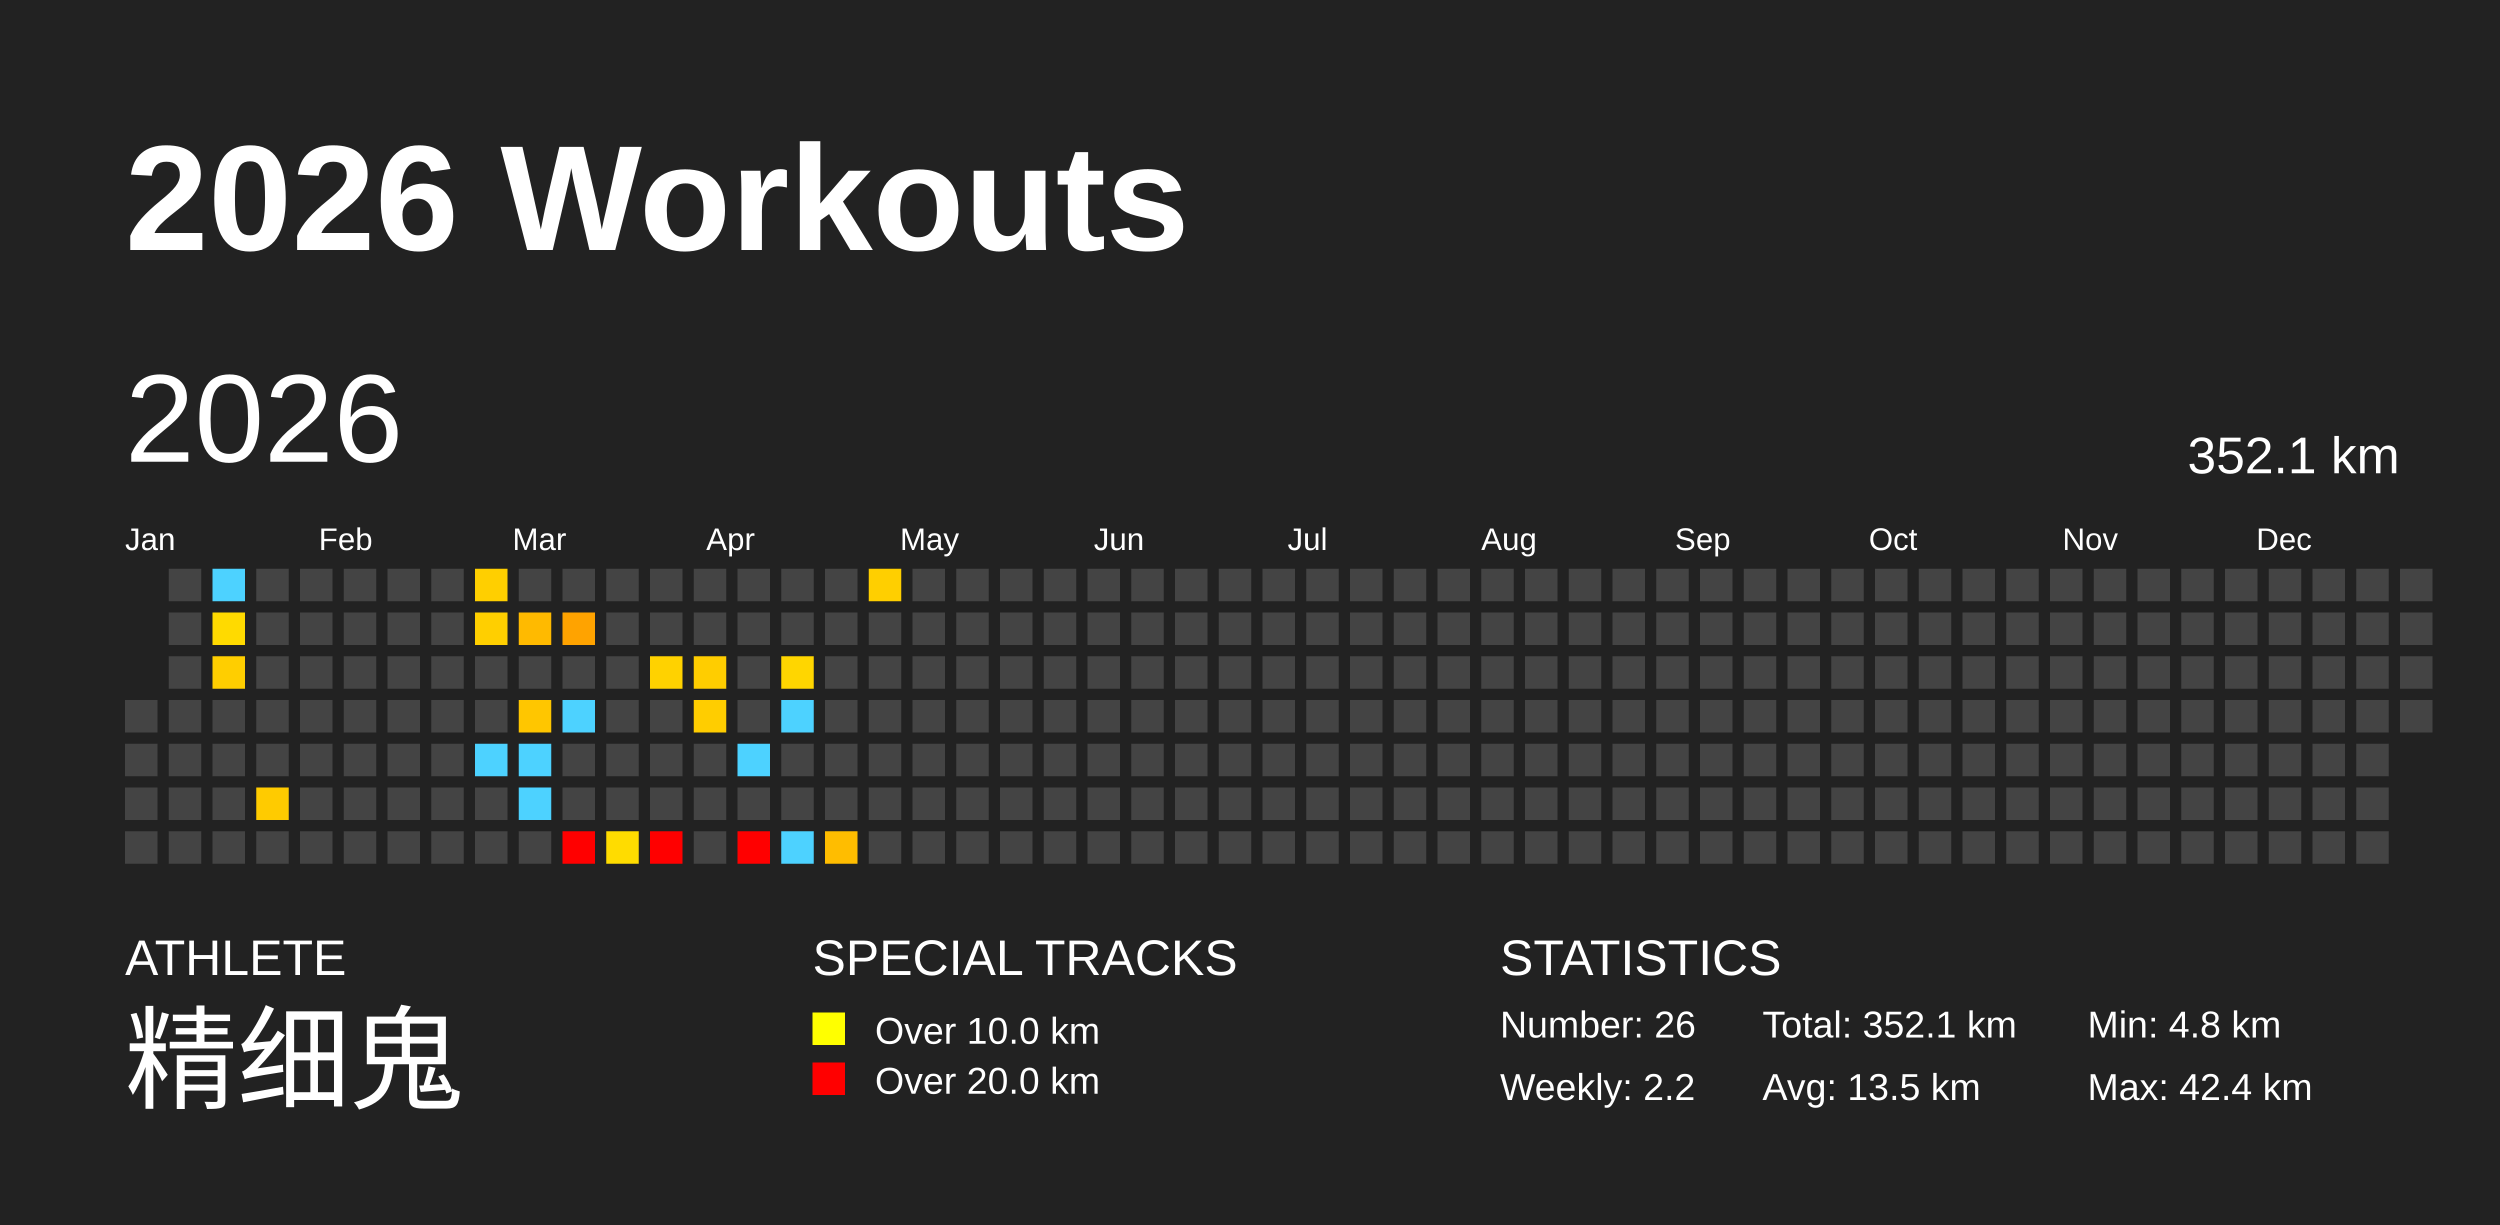
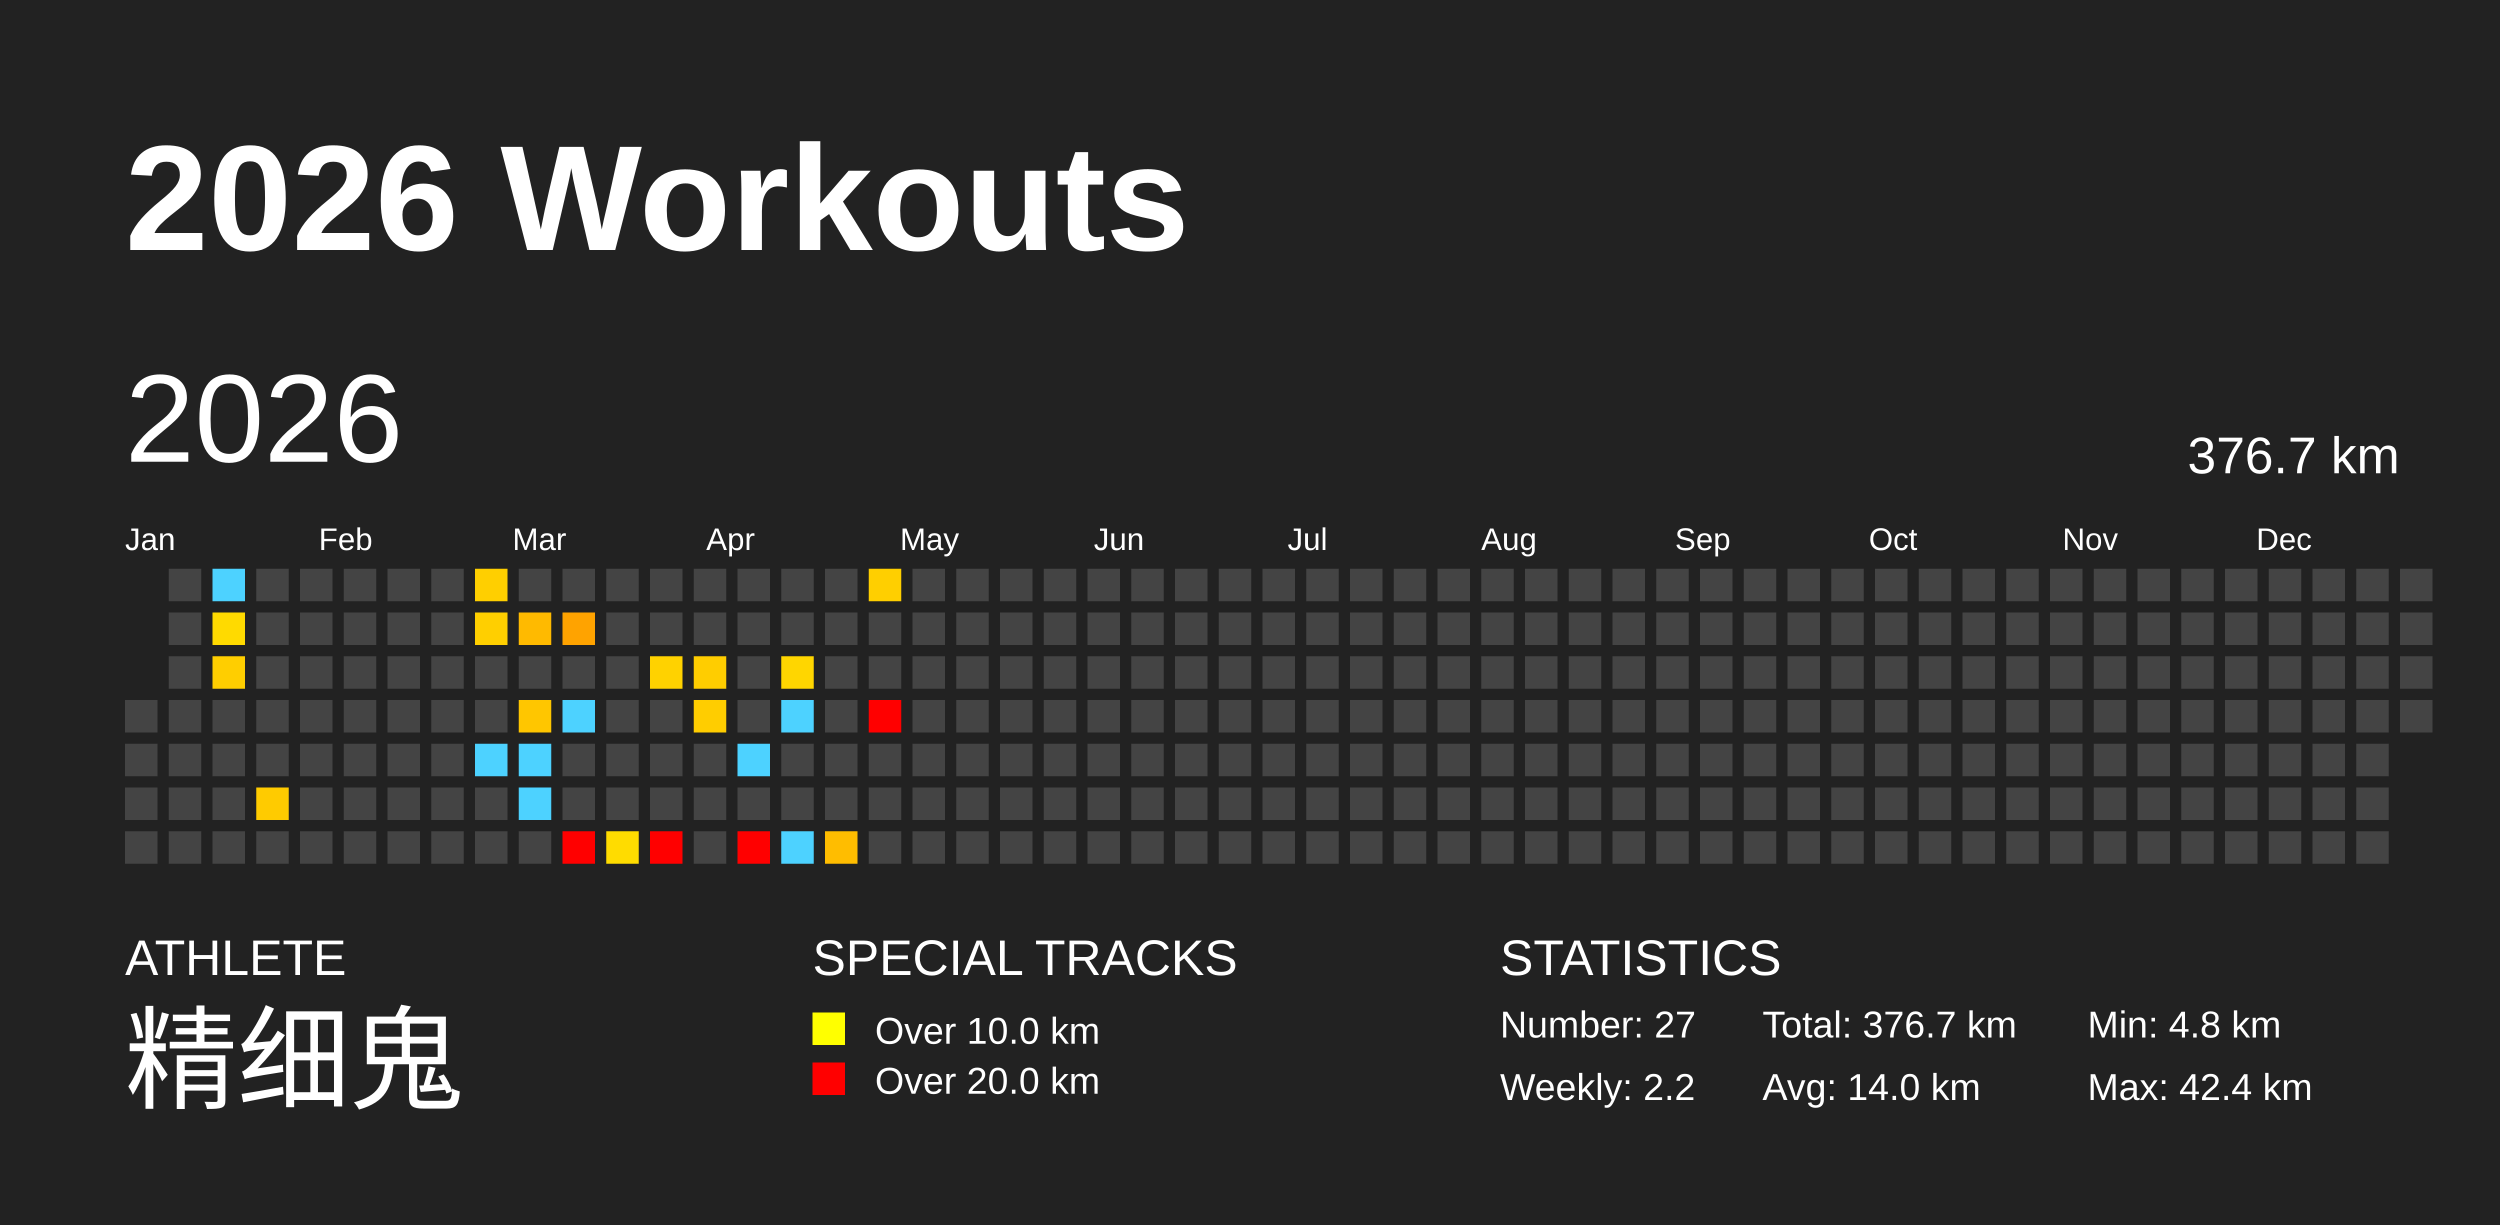
<svg xmlns="http://www.w3.org/2000/svg" baseProfile="full" height="98mm" version="1.1" viewBox="0,0,200,98" width="200mm">
  <defs />
  <rect fill="#222222" height="98" width="200" x="0" y="0" />
  <text fill="#FFFFFF" style="font-size:12px; font-family:Arial; font-weight:bold;" x="10" y="20">2026 Workouts</text>
  <text fill="#FFFFFF" style="font-size:4px; font-family:Arial" x="10" y="78">ATHLETE</text>
  <text fill="#FFFFFF" style="font-size:9px; font-family:Arial" x="10" y="88">精细鬼</text>
  <text fill="#FFFFFF" style="font-size:4px; font-family:Arial" x="65" y="78">SPECIAL TRACKS</text>
  <rect fill="yellow" height="2.6" width="2.6" x="65" y="81" />
  <text fill="#FFFFFF" style="font-size:3px; font-family:Arial" x="70" y="83.5">Over 10.0 km</text>
  <rect fill="red" height="2.6" width="2.6" x="65" y="85" />
  <text fill="#FFFFFF" style="font-size:3px; font-family:Arial" x="70" y="87.5">Over 20.0 km</text>
  <text fill="#FFFFFF" style="font-size:4px; font-family:Arial" x="120" y="78">STATISTICS</text>
-   <text fill="#FFFFFF" style="font-size:3px; font-family:Arial" x="120" y="83">Number: 26</text>
+   <text fill="#FFFFFF" style="font-size:3px; font-family:Arial" x="120" y="83">Number: 27</text>
  <text fill="#FFFFFF" style="font-size:3px; font-family:Arial" x="120" y="88">Weekly: 2.2</text>
-   <text fill="#FFFFFF" style="font-size:3px; font-family:Arial" x="141" y="83">Total: 352.1 km</text>
-   <text fill="#FFFFFF" style="font-size:3px; font-family:Arial" x="141" y="88">Avg: 13.5 km</text>
+   <text fill="#FFFFFF" style="font-size:3px; font-family:Arial" x="141" y="83">Total: 376.7 km</text>
+   <text fill="#FFFFFF" style="font-size:3px; font-family:Arial" x="141" y="88">Avg: 14.0 km</text>
  <text fill="#FFFFFF" style="font-size:3px; font-family:Arial" x="167" y="83">Min: 4.8 km</text>
  <text fill="#FFFFFF" style="font-size:3px; font-family:Arial" x="167" y="88">Max: 42.4 km</text>
  <text dominant-baseline="hanging" fill="#FFFFFF" style="font-size:10.0px; font-family:Arial;" x="10" y="30">2026</text>
-   <text dominant-baseline="hanging" fill="#FFFFFF" style="font-size:4.125px; font-family:Arial;" x="175" y="35">352.1 km</text>
+   <text dominant-baseline="hanging" fill="#FFFFFF" style="font-size:4.125px; font-family:Arial;" x="175" y="35">376.7 km</text>
  <text fill="#FFFFFF" style="font-size:2.5px; font-family:Arial" x="10.0" y="44">Jan</text>
  <text fill="#FFFFFF" style="font-size:2.5px; font-family:Arial" x="25.5" y="44">Feb</text>
  <text fill="#FFFFFF" style="font-size:2.5px; font-family:Arial" x="41.0" y="44">Mar</text>
  <text fill="#FFFFFF" style="font-size:2.5px; font-family:Arial" x="56.5" y="44">Apr</text>
  <text fill="#FFFFFF" style="font-size:2.5px; font-family:Arial" x="72.0" y="44">May</text>
  <text fill="#FFFFFF" style="font-size:2.5px; font-family:Arial" x="87.5" y="44">Jun</text>
  <text fill="#FFFFFF" style="font-size:2.5px; font-family:Arial" x="103.0" y="44">Jul</text>
  <text fill="#FFFFFF" style="font-size:2.5px; font-family:Arial" x="118.5" y="44">Aug</text>
  <text fill="#FFFFFF" style="font-size:2.5px; font-family:Arial" x="134.0" y="44">Sep</text>
  <text fill="#FFFFFF" style="font-size:2.5px; font-family:Arial" x="149.5" y="44">Oct</text>
  <text fill="#FFFFFF" style="font-size:2.5px; font-family:Arial" x="165.0" y="44">Nov</text>
  <text fill="#FFFFFF" style="font-size:2.5px; font-family:Arial" x="180.5" y="44">Dec</text>
  <rect fill="#444444" height="2.6" width="2.6" x="10.0" y="56.0" />
  <rect fill="#444444" height="2.6" width="2.6" x="10.0" y="59.5" />
  <rect fill="#444444" height="2.6" width="2.6" x="10.0" y="63.0" />
  <rect fill="#444444" height="2.6" width="2.6" x="10.0" y="66.5" />
  <rect fill="#444444" height="2.6" width="2.6" x="13.5" y="45.5" />
  <rect fill="#444444" height="2.6" width="2.6" x="13.5" y="49.0" />
  <rect fill="#444444" height="2.6" width="2.6" x="13.5" y="52.5" />
  <rect fill="#444444" height="2.6" width="2.6" x="13.5" y="56.0" />
  <rect fill="#444444" height="2.6" width="2.6" x="13.5" y="59.5" />
  <rect fill="#444444" height="2.6" width="2.6" x="13.5" y="63.0" />
  <rect fill="#444444" height="2.6" width="2.6" x="13.5" y="66.5" />
  <rect fill="#4dd2ff" height="2.6" width="2.6" x="17.0" y="45.5" />
  <rect fill="#ffda00" height="2.6" width="2.6" x="17.0" y="49.0" />
  <rect fill="#ffce00" height="2.6" width="2.6" x="17.0" y="52.5" />
  <rect fill="#444444" height="2.6" width="2.6" x="17.0" y="56.0" />
  <rect fill="#444444" height="2.6" width="2.6" x="17.0" y="59.5" />
  <rect fill="#444444" height="2.6" width="2.6" x="17.0" y="63.0" />
  <rect fill="#444444" height="2.6" width="2.6" x="17.0" y="66.5" />
  <rect fill="#444444" height="2.6" width="2.6" x="20.5" y="45.5" />
  <rect fill="#444444" height="2.6" width="2.6" x="20.5" y="49.0" />
  <rect fill="#444444" height="2.6" width="2.6" x="20.5" y="52.5" />
  <rect fill="#444444" height="2.6" width="2.6" x="20.5" y="56.0" />
  <rect fill="#444444" height="2.6" width="2.6" x="20.5" y="59.5" />
  <rect fill="#ffcb00" height="2.6" width="2.6" x="20.5" y="63.0" />
  <rect fill="#444444" height="2.6" width="2.6" x="20.5" y="66.5" />
  <rect fill="#444444" height="2.6" width="2.6" x="24.0" y="45.5" />
  <rect fill="#444444" height="2.6" width="2.6" x="24.0" y="49.0" />
  <rect fill="#444444" height="2.6" width="2.6" x="24.0" y="52.5" />
  <rect fill="#444444" height="2.6" width="2.6" x="24.0" y="56.0" />
  <rect fill="#444444" height="2.6" width="2.6" x="24.0" y="59.5" />
  <rect fill="#444444" height="2.6" width="2.6" x="24.0" y="63.0" />
  <rect fill="#444444" height="2.6" width="2.6" x="24.0" y="66.5" />
  <rect fill="#444444" height="2.6" width="2.6" x="27.5" y="45.5" />
  <rect fill="#444444" height="2.6" width="2.6" x="27.5" y="49.0" />
  <rect fill="#444444" height="2.6" width="2.6" x="27.5" y="52.5" />
  <rect fill="#444444" height="2.6" width="2.6" x="27.5" y="56.0" />
  <rect fill="#444444" height="2.6" width="2.6" x="27.5" y="59.5" />
  <rect fill="#444444" height="2.6" width="2.6" x="27.5" y="63.0" />
  <rect fill="#444444" height="2.6" width="2.6" x="27.5" y="66.5" />
  <rect fill="#444444" height="2.6" width="2.6" x="31.0" y="45.5" />
  <rect fill="#444444" height="2.6" width="2.6" x="31.0" y="49.0" />
  <rect fill="#444444" height="2.6" width="2.6" x="31.0" y="52.5" />
  <rect fill="#444444" height="2.6" width="2.6" x="31.0" y="56.0" />
  <rect fill="#444444" height="2.6" width="2.6" x="31.0" y="59.5" />
  <rect fill="#444444" height="2.6" width="2.6" x="31.0" y="63.0" />
  <rect fill="#444444" height="2.6" width="2.6" x="31.0" y="66.5" />
  <rect fill="#444444" height="2.6" width="2.6" x="34.5" y="45.5" />
  <rect fill="#444444" height="2.6" width="2.6" x="34.5" y="49.0" />
  <rect fill="#444444" height="2.6" width="2.6" x="34.5" y="52.5" />
  <rect fill="#444444" height="2.6" width="2.6" x="34.5" y="56.0" />
  <rect fill="#444444" height="2.6" width="2.6" x="34.5" y="59.5" />
  <rect fill="#444444" height="2.6" width="2.6" x="34.5" y="63.0" />
  <rect fill="#444444" height="2.6" width="2.6" x="34.5" y="66.5" />
  <rect fill="#ffcf00" height="2.6" width="2.6" x="38.0" y="45.5" />
  <rect fill="#ffcf00" height="2.6" width="2.6" x="38.0" y="49.0" />
  <rect fill="#444444" height="2.6" width="2.6" x="38.0" y="52.5" />
  <rect fill="#444444" height="2.6" width="2.6" x="38.0" y="56.0" />
  <rect fill="#4dd2ff" height="2.6" width="2.6" x="38.0" y="59.5" />
  <rect fill="#444444" height="2.6" width="2.6" x="38.0" y="63.0" />
  <rect fill="#444444" height="2.6" width="2.6" x="38.0" y="66.5" />
  <rect fill="#444444" height="2.6" width="2.6" x="41.5" y="45.5" />
  <rect fill="#ffba00" height="2.6" width="2.6" x="41.5" y="49.0" />
  <rect fill="#444444" height="2.6" width="2.6" x="41.5" y="52.5" />
  <rect fill="#ffc600" height="2.6" width="2.6" x="41.5" y="56.0" />
  <rect fill="#4dd2ff" height="2.6" width="2.6" x="41.5" y="59.5" />
  <rect fill="#4dd2ff" height="2.6" width="2.6" x="41.5" y="63.0" />
  <rect fill="#444444" height="2.6" width="2.6" x="41.5" y="66.5" />
  <rect fill="#444444" height="2.6" width="2.6" x="45.0" y="45.5" />
  <rect fill="#ffa300" height="2.6" width="2.6" x="45.0" y="49.0" />
  <rect fill="#444444" height="2.6" width="2.6" x="45.0" y="52.5" />
  <rect fill="#4dd2ff" height="2.6" width="2.6" x="45.0" y="56.0" />
  <rect fill="#444444" height="2.6" width="2.6" x="45.0" y="59.5" />
  <rect fill="#444444" height="2.6" width="2.6" x="45.0" y="63.0" />
  <rect fill="red" height="2.6" width="2.6" x="45.0" y="66.5" />
  <rect fill="#444444" height="2.6" width="2.6" x="48.5" y="45.5" />
  <rect fill="#444444" height="2.6" width="2.6" x="48.5" y="49.0" />
  <rect fill="#444444" height="2.6" width="2.6" x="48.5" y="52.5" />
  <rect fill="#444444" height="2.6" width="2.6" x="48.5" y="56.0" />
  <rect fill="#444444" height="2.6" width="2.6" x="48.5" y="59.5" />
  <rect fill="#444444" height="2.6" width="2.6" x="48.5" y="63.0" />
  <rect fill="#ffdc00" height="2.6" width="2.6" x="48.5" y="66.5" />
  <rect fill="#444444" height="2.6" width="2.6" x="52.0" y="45.5" />
  <rect fill="#444444" height="2.6" width="2.6" x="52.0" y="49.0" />
  <rect fill="#ffd200" height="2.6" width="2.6" x="52.0" y="52.5" />
  <rect fill="#444444" height="2.6" width="2.6" x="52.0" y="56.0" />
  <rect fill="#444444" height="2.6" width="2.6" x="52.0" y="59.5" />
  <rect fill="#444444" height="2.6" width="2.6" x="52.0" y="63.0" />
  <rect fill="red" height="2.6" width="2.6" x="52.0" y="66.5" />
  <rect fill="#444444" height="2.6" width="2.6" x="55.5" y="45.5" />
  <rect fill="#444444" height="2.6" width="2.6" x="55.5" y="49.0" />
  <rect fill="#ffcd00" height="2.6" width="2.6" x="55.5" y="52.5" />
  <rect fill="#ffcd00" height="2.6" width="2.6" x="55.5" y="56.0" />
  <rect fill="#444444" height="2.6" width="2.6" x="55.5" y="59.5" />
  <rect fill="#444444" height="2.6" width="2.6" x="55.5" y="63.0" />
  <rect fill="#444444" height="2.6" width="2.6" x="55.5" y="66.5" />
  <rect fill="#444444" height="2.6" width="2.6" x="59.0" y="45.5" />
  <rect fill="#444444" height="2.6" width="2.6" x="59.0" y="49.0" />
  <rect fill="#444444" height="2.6" width="2.6" x="59.0" y="52.5" />
  <rect fill="#444444" height="2.6" width="2.6" x="59.0" y="56.0" />
  <rect fill="#4dd2ff" height="2.6" width="2.6" x="59.0" y="59.5" />
  <rect fill="#444444" height="2.6" width="2.6" x="59.0" y="63.0" />
  <rect fill="red" height="2.6" width="2.6" x="59.0" y="66.5" />
  <rect fill="#444444" height="2.6" width="2.6" x="62.5" y="45.5" />
  <rect fill="#444444" height="2.6" width="2.6" x="62.5" y="49.0" />
  <rect fill="#ffd600" height="2.6" width="2.6" x="62.5" y="52.5" />
  <rect fill="#4dd2ff" height="2.6" width="2.6" x="62.5" y="56.0" />
  <rect fill="#444444" height="2.6" width="2.6" x="62.5" y="59.5" />
  <rect fill="#444444" height="2.6" width="2.6" x="62.5" y="63.0" />
  <rect fill="#4dd2ff" height="2.6" width="2.6" x="62.5" y="66.5" />
  <rect fill="#444444" height="2.6" width="2.6" x="66.0" y="45.5" />
  <rect fill="#444444" height="2.6" width="2.6" x="66.0" y="49.0" />
  <rect fill="#444444" height="2.6" width="2.6" x="66.0" y="52.5" />
  <rect fill="#444444" height="2.6" width="2.6" x="66.0" y="56.0" />
  <rect fill="#444444" height="2.6" width="2.6" x="66.0" y="59.5" />
  <rect fill="#444444" height="2.6" width="2.6" x="66.0" y="63.0" />
  <rect fill="#ffbd00" height="2.6" width="2.6" x="66.0" y="66.5" />
  <rect fill="#ffcf00" height="2.6" width="2.6" x="69.5" y="45.5" />
  <rect fill="#444444" height="2.6" width="2.6" x="69.5" y="49.0" />
  <rect fill="#444444" height="2.6" width="2.6" x="69.5" y="52.5" />
-   <rect fill="#444444" height="2.6" width="2.6" x="69.5" y="56.0" />
+   <rect fill="red" height="2.6" width="2.6" x="69.5" y="56.0" />
  <rect fill="#444444" height="2.6" width="2.6" x="69.5" y="59.5" />
  <rect fill="#444444" height="2.6" width="2.6" x="69.5" y="63.0" />
  <rect fill="#444444" height="2.6" width="2.6" x="69.5" y="66.5" />
  <rect fill="#444444" height="2.6" width="2.6" x="73.0" y="45.5" />
  <rect fill="#444444" height="2.6" width="2.6" x="73.0" y="49.0" />
  <rect fill="#444444" height="2.6" width="2.6" x="73.0" y="52.5" />
  <rect fill="#444444" height="2.6" width="2.6" x="73.0" y="56.0" />
  <rect fill="#444444" height="2.6" width="2.6" x="73.0" y="59.5" />
  <rect fill="#444444" height="2.6" width="2.6" x="73.0" y="63.0" />
  <rect fill="#444444" height="2.6" width="2.6" x="73.0" y="66.5" />
  <rect fill="#444444" height="2.6" width="2.6" x="76.5" y="45.5" />
  <rect fill="#444444" height="2.6" width="2.6" x="76.5" y="49.0" />
  <rect fill="#444444" height="2.6" width="2.6" x="76.5" y="52.5" />
  <rect fill="#444444" height="2.6" width="2.6" x="76.5" y="56.0" />
  <rect fill="#444444" height="2.6" width="2.6" x="76.5" y="59.5" />
  <rect fill="#444444" height="2.6" width="2.6" x="76.5" y="63.0" />
  <rect fill="#444444" height="2.6" width="2.6" x="76.5" y="66.5" />
  <rect fill="#444444" height="2.6" width="2.6" x="80.0" y="45.5" />
  <rect fill="#444444" height="2.6" width="2.6" x="80.0" y="49.0" />
  <rect fill="#444444" height="2.6" width="2.6" x="80.0" y="52.5" />
  <rect fill="#444444" height="2.6" width="2.6" x="80.0" y="56.0" />
  <rect fill="#444444" height="2.6" width="2.6" x="80.0" y="59.5" />
  <rect fill="#444444" height="2.6" width="2.6" x="80.0" y="63.0" />
  <rect fill="#444444" height="2.6" width="2.6" x="80.0" y="66.5" />
  <rect fill="#444444" height="2.6" width="2.6" x="83.5" y="45.5" />
  <rect fill="#444444" height="2.6" width="2.6" x="83.5" y="49.0" />
  <rect fill="#444444" height="2.6" width="2.6" x="83.5" y="52.5" />
  <rect fill="#444444" height="2.6" width="2.6" x="83.5" y="56.0" />
  <rect fill="#444444" height="2.6" width="2.6" x="83.5" y="59.5" />
  <rect fill="#444444" height="2.6" width="2.6" x="83.5" y="63.0" />
  <rect fill="#444444" height="2.6" width="2.6" x="83.5" y="66.5" />
  <rect fill="#444444" height="2.6" width="2.6" x="87.0" y="45.5" />
  <rect fill="#444444" height="2.6" width="2.6" x="87.0" y="49.0" />
  <rect fill="#444444" height="2.6" width="2.6" x="87.0" y="52.5" />
  <rect fill="#444444" height="2.6" width="2.6" x="87.0" y="56.0" />
  <rect fill="#444444" height="2.6" width="2.6" x="87.0" y="59.5" />
  <rect fill="#444444" height="2.6" width="2.6" x="87.0" y="63.0" />
  <rect fill="#444444" height="2.6" width="2.6" x="87.0" y="66.5" />
  <rect fill="#444444" height="2.6" width="2.6" x="90.5" y="45.5" />
  <rect fill="#444444" height="2.6" width="2.6" x="90.5" y="49.0" />
  <rect fill="#444444" height="2.6" width="2.6" x="90.5" y="52.5" />
  <rect fill="#444444" height="2.6" width="2.6" x="90.5" y="56.0" />
  <rect fill="#444444" height="2.6" width="2.6" x="90.5" y="59.5" />
  <rect fill="#444444" height="2.6" width="2.6" x="90.5" y="63.0" />
  <rect fill="#444444" height="2.6" width="2.6" x="90.5" y="66.5" />
  <rect fill="#444444" height="2.6" width="2.6" x="94.0" y="45.5" />
  <rect fill="#444444" height="2.6" width="2.6" x="94.0" y="49.0" />
  <rect fill="#444444" height="2.6" width="2.6" x="94.0" y="52.5" />
  <rect fill="#444444" height="2.6" width="2.6" x="94.0" y="56.0" />
  <rect fill="#444444" height="2.6" width="2.6" x="94.0" y="59.5" />
  <rect fill="#444444" height="2.6" width="2.6" x="94.0" y="63.0" />
  <rect fill="#444444" height="2.6" width="2.6" x="94.0" y="66.5" />
  <rect fill="#444444" height="2.6" width="2.6" x="97.5" y="45.5" />
  <rect fill="#444444" height="2.6" width="2.6" x="97.5" y="49.0" />
  <rect fill="#444444" height="2.6" width="2.6" x="97.5" y="52.5" />
  <rect fill="#444444" height="2.6" width="2.6" x="97.5" y="56.0" />
  <rect fill="#444444" height="2.6" width="2.6" x="97.5" y="59.5" />
  <rect fill="#444444" height="2.6" width="2.6" x="97.5" y="63.0" />
  <rect fill="#444444" height="2.6" width="2.6" x="97.5" y="66.5" />
  <rect fill="#444444" height="2.6" width="2.6" x="101.0" y="45.5" />
  <rect fill="#444444" height="2.6" width="2.6" x="101.0" y="49.0" />
  <rect fill="#444444" height="2.6" width="2.6" x="101.0" y="52.5" />
  <rect fill="#444444" height="2.6" width="2.6" x="101.0" y="56.0" />
  <rect fill="#444444" height="2.6" width="2.6" x="101.0" y="59.5" />
  <rect fill="#444444" height="2.6" width="2.6" x="101.0" y="63.0" />
  <rect fill="#444444" height="2.6" width="2.6" x="101.0" y="66.5" />
  <rect fill="#444444" height="2.6" width="2.6" x="104.5" y="45.5" />
  <rect fill="#444444" height="2.6" width="2.6" x="104.5" y="49.0" />
  <rect fill="#444444" height="2.6" width="2.6" x="104.5" y="52.5" />
  <rect fill="#444444" height="2.6" width="2.6" x="104.5" y="56.0" />
  <rect fill="#444444" height="2.6" width="2.6" x="104.5" y="59.5" />
  <rect fill="#444444" height="2.6" width="2.6" x="104.5" y="63.0" />
  <rect fill="#444444" height="2.6" width="2.6" x="104.5" y="66.5" />
  <rect fill="#444444" height="2.6" width="2.6" x="108.0" y="45.5" />
  <rect fill="#444444" height="2.6" width="2.6" x="108.0" y="49.0" />
  <rect fill="#444444" height="2.6" width="2.6" x="108.0" y="52.5" />
  <rect fill="#444444" height="2.6" width="2.6" x="108.0" y="56.0" />
  <rect fill="#444444" height="2.6" width="2.6" x="108.0" y="59.5" />
  <rect fill="#444444" height="2.6" width="2.6" x="108.0" y="63.0" />
  <rect fill="#444444" height="2.6" width="2.6" x="108.0" y="66.5" />
  <rect fill="#444444" height="2.6" width="2.6" x="111.5" y="45.5" />
  <rect fill="#444444" height="2.6" width="2.6" x="111.5" y="49.0" />
  <rect fill="#444444" height="2.6" width="2.6" x="111.5" y="52.5" />
  <rect fill="#444444" height="2.6" width="2.6" x="111.5" y="56.0" />
  <rect fill="#444444" height="2.6" width="2.6" x="111.5" y="59.5" />
  <rect fill="#444444" height="2.6" width="2.6" x="111.5" y="63.0" />
  <rect fill="#444444" height="2.6" width="2.6" x="111.5" y="66.5" />
  <rect fill="#444444" height="2.6" width="2.6" x="115.0" y="45.5" />
  <rect fill="#444444" height="2.6" width="2.6" x="115.0" y="49.0" />
  <rect fill="#444444" height="2.6" width="2.6" x="115.0" y="52.5" />
  <rect fill="#444444" height="2.6" width="2.6" x="115.0" y="56.0" />
  <rect fill="#444444" height="2.6" width="2.6" x="115.0" y="59.5" />
  <rect fill="#444444" height="2.6" width="2.6" x="115.0" y="63.0" />
  <rect fill="#444444" height="2.6" width="2.6" x="115.0" y="66.5" />
  <rect fill="#444444" height="2.6" width="2.6" x="118.5" y="45.5" />
  <rect fill="#444444" height="2.6" width="2.6" x="118.5" y="49.0" />
  <rect fill="#444444" height="2.6" width="2.6" x="118.5" y="52.5" />
  <rect fill="#444444" height="2.6" width="2.6" x="118.5" y="56.0" />
  <rect fill="#444444" height="2.6" width="2.6" x="118.5" y="59.5" />
  <rect fill="#444444" height="2.6" width="2.6" x="118.5" y="63.0" />
  <rect fill="#444444" height="2.6" width="2.6" x="118.5" y="66.5" />
  <rect fill="#444444" height="2.6" width="2.6" x="122.0" y="45.5" />
  <rect fill="#444444" height="2.6" width="2.6" x="122.0" y="49.0" />
  <rect fill="#444444" height="2.6" width="2.6" x="122.0" y="52.5" />
  <rect fill="#444444" height="2.6" width="2.6" x="122.0" y="56.0" />
  <rect fill="#444444" height="2.6" width="2.6" x="122.0" y="59.5" />
  <rect fill="#444444" height="2.6" width="2.6" x="122.0" y="63.0" />
  <rect fill="#444444" height="2.6" width="2.6" x="122.0" y="66.5" />
  <rect fill="#444444" height="2.6" width="2.6" x="125.5" y="45.5" />
  <rect fill="#444444" height="2.6" width="2.6" x="125.5" y="49.0" />
  <rect fill="#444444" height="2.6" width="2.6" x="125.5" y="52.5" />
  <rect fill="#444444" height="2.6" width="2.6" x="125.5" y="56.0" />
  <rect fill="#444444" height="2.6" width="2.6" x="125.5" y="59.5" />
  <rect fill="#444444" height="2.6" width="2.6" x="125.5" y="63.0" />
  <rect fill="#444444" height="2.6" width="2.6" x="125.5" y="66.5" />
  <rect fill="#444444" height="2.6" width="2.6" x="129.0" y="45.5" />
  <rect fill="#444444" height="2.6" width="2.6" x="129.0" y="49.0" />
  <rect fill="#444444" height="2.6" width="2.6" x="129.0" y="52.5" />
  <rect fill="#444444" height="2.6" width="2.6" x="129.0" y="56.0" />
  <rect fill="#444444" height="2.6" width="2.6" x="129.0" y="59.5" />
  <rect fill="#444444" height="2.6" width="2.6" x="129.0" y="63.0" />
  <rect fill="#444444" height="2.6" width="2.6" x="129.0" y="66.5" />
  <rect fill="#444444" height="2.6" width="2.6" x="132.5" y="45.5" />
  <rect fill="#444444" height="2.6" width="2.6" x="132.5" y="49.0" />
  <rect fill="#444444" height="2.6" width="2.6" x="132.5" y="52.5" />
  <rect fill="#444444" height="2.6" width="2.6" x="132.5" y="56.0" />
  <rect fill="#444444" height="2.6" width="2.6" x="132.5" y="59.5" />
  <rect fill="#444444" height="2.6" width="2.6" x="132.5" y="63.0" />
  <rect fill="#444444" height="2.6" width="2.6" x="132.5" y="66.5" />
  <rect fill="#444444" height="2.6" width="2.6" x="136.0" y="45.5" />
  <rect fill="#444444" height="2.6" width="2.6" x="136.0" y="49.0" />
  <rect fill="#444444" height="2.6" width="2.6" x="136.0" y="52.5" />
  <rect fill="#444444" height="2.6" width="2.6" x="136.0" y="56.0" />
  <rect fill="#444444" height="2.6" width="2.6" x="136.0" y="59.5" />
  <rect fill="#444444" height="2.6" width="2.6" x="136.0" y="63.0" />
  <rect fill="#444444" height="2.6" width="2.6" x="136.0" y="66.5" />
  <rect fill="#444444" height="2.6" width="2.6" x="139.5" y="45.5" />
  <rect fill="#444444" height="2.6" width="2.6" x="139.5" y="49.0" />
  <rect fill="#444444" height="2.6" width="2.6" x="139.5" y="52.5" />
  <rect fill="#444444" height="2.6" width="2.6" x="139.5" y="56.0" />
  <rect fill="#444444" height="2.6" width="2.6" x="139.5" y="59.5" />
  <rect fill="#444444" height="2.6" width="2.6" x="139.5" y="63.0" />
  <rect fill="#444444" height="2.6" width="2.6" x="139.5" y="66.5" />
  <rect fill="#444444" height="2.6" width="2.6" x="143.0" y="45.5" />
  <rect fill="#444444" height="2.6" width="2.6" x="143.0" y="49.0" />
  <rect fill="#444444" height="2.6" width="2.6" x="143.0" y="52.5" />
  <rect fill="#444444" height="2.6" width="2.6" x="143.0" y="56.0" />
  <rect fill="#444444" height="2.6" width="2.6" x="143.0" y="59.5" />
  <rect fill="#444444" height="2.6" width="2.6" x="143.0" y="63.0" />
  <rect fill="#444444" height="2.6" width="2.6" x="143.0" y="66.5" />
  <rect fill="#444444" height="2.6" width="2.6" x="146.5" y="45.5" />
  <rect fill="#444444" height="2.6" width="2.6" x="146.5" y="49.0" />
  <rect fill="#444444" height="2.6" width="2.6" x="146.5" y="52.5" />
  <rect fill="#444444" height="2.6" width="2.6" x="146.5" y="56.0" />
  <rect fill="#444444" height="2.6" width="2.6" x="146.5" y="59.5" />
  <rect fill="#444444" height="2.6" width="2.6" x="146.5" y="63.0" />
  <rect fill="#444444" height="2.6" width="2.6" x="146.5" y="66.5" />
  <rect fill="#444444" height="2.6" width="2.6" x="150.0" y="45.5" />
  <rect fill="#444444" height="2.6" width="2.6" x="150.0" y="49.0" />
  <rect fill="#444444" height="2.6" width="2.6" x="150.0" y="52.5" />
  <rect fill="#444444" height="2.6" width="2.6" x="150.0" y="56.0" />
  <rect fill="#444444" height="2.6" width="2.6" x="150.0" y="59.5" />
  <rect fill="#444444" height="2.6" width="2.6" x="150.0" y="63.0" />
  <rect fill="#444444" height="2.6" width="2.6" x="150.0" y="66.5" />
  <rect fill="#444444" height="2.6" width="2.6" x="153.5" y="45.5" />
  <rect fill="#444444" height="2.6" width="2.6" x="153.5" y="49.0" />
  <rect fill="#444444" height="2.6" width="2.6" x="153.5" y="52.5" />
  <rect fill="#444444" height="2.6" width="2.6" x="153.5" y="56.0" />
  <rect fill="#444444" height="2.6" width="2.6" x="153.5" y="59.5" />
  <rect fill="#444444" height="2.6" width="2.6" x="153.5" y="63.0" />
  <rect fill="#444444" height="2.6" width="2.6" x="153.5" y="66.5" />
  <rect fill="#444444" height="2.6" width="2.6" x="157.0" y="45.5" />
  <rect fill="#444444" height="2.6" width="2.6" x="157.0" y="49.0" />
  <rect fill="#444444" height="2.6" width="2.6" x="157.0" y="52.5" />
  <rect fill="#444444" height="2.6" width="2.6" x="157.0" y="56.0" />
  <rect fill="#444444" height="2.6" width="2.6" x="157.0" y="59.5" />
  <rect fill="#444444" height="2.6" width="2.6" x="157.0" y="63.0" />
  <rect fill="#444444" height="2.6" width="2.6" x="157.0" y="66.5" />
  <rect fill="#444444" height="2.6" width="2.6" x="160.5" y="45.5" />
  <rect fill="#444444" height="2.6" width="2.6" x="160.5" y="49.0" />
  <rect fill="#444444" height="2.6" width="2.6" x="160.5" y="52.5" />
  <rect fill="#444444" height="2.6" width="2.6" x="160.5" y="56.0" />
  <rect fill="#444444" height="2.6" width="2.6" x="160.5" y="59.5" />
  <rect fill="#444444" height="2.6" width="2.6" x="160.5" y="63.0" />
  <rect fill="#444444" height="2.6" width="2.6" x="160.5" y="66.5" />
  <rect fill="#444444" height="2.6" width="2.6" x="164.0" y="45.5" />
  <rect fill="#444444" height="2.6" width="2.6" x="164.0" y="49.0" />
  <rect fill="#444444" height="2.6" width="2.6" x="164.0" y="52.5" />
  <rect fill="#444444" height="2.6" width="2.6" x="164.0" y="56.0" />
  <rect fill="#444444" height="2.6" width="2.6" x="164.0" y="59.5" />
  <rect fill="#444444" height="2.6" width="2.6" x="164.0" y="63.0" />
  <rect fill="#444444" height="2.6" width="2.6" x="164.0" y="66.5" />
  <rect fill="#444444" height="2.6" width="2.6" x="167.5" y="45.5" />
  <rect fill="#444444" height="2.6" width="2.6" x="167.5" y="49.0" />
  <rect fill="#444444" height="2.6" width="2.6" x="167.5" y="52.5" />
  <rect fill="#444444" height="2.6" width="2.6" x="167.5" y="56.0" />
  <rect fill="#444444" height="2.6" width="2.6" x="167.5" y="59.5" />
  <rect fill="#444444" height="2.6" width="2.6" x="167.5" y="63.0" />
  <rect fill="#444444" height="2.6" width="2.6" x="167.5" y="66.5" />
  <rect fill="#444444" height="2.6" width="2.6" x="171.0" y="45.5" />
  <rect fill="#444444" height="2.6" width="2.6" x="171.0" y="49.0" />
  <rect fill="#444444" height="2.6" width="2.6" x="171.0" y="52.5" />
  <rect fill="#444444" height="2.6" width="2.6" x="171.0" y="56.0" />
  <rect fill="#444444" height="2.6" width="2.6" x="171.0" y="59.5" />
  <rect fill="#444444" height="2.6" width="2.6" x="171.0" y="63.0" />
  <rect fill="#444444" height="2.6" width="2.6" x="171.0" y="66.5" />
  <rect fill="#444444" height="2.6" width="2.6" x="174.5" y="45.5" />
  <rect fill="#444444" height="2.6" width="2.6" x="174.5" y="49.0" />
  <rect fill="#444444" height="2.6" width="2.6" x="174.5" y="52.5" />
  <rect fill="#444444" height="2.6" width="2.6" x="174.5" y="56.0" />
  <rect fill="#444444" height="2.6" width="2.6" x="174.5" y="59.5" />
  <rect fill="#444444" height="2.6" width="2.6" x="174.5" y="63.0" />
  <rect fill="#444444" height="2.6" width="2.6" x="174.5" y="66.5" />
  <rect fill="#444444" height="2.6" width="2.6" x="178.0" y="45.5" />
  <rect fill="#444444" height="2.6" width="2.6" x="178.0" y="49.0" />
  <rect fill="#444444" height="2.6" width="2.6" x="178.0" y="52.5" />
  <rect fill="#444444" height="2.6" width="2.6" x="178.0" y="56.0" />
  <rect fill="#444444" height="2.6" width="2.6" x="178.0" y="59.5" />
  <rect fill="#444444" height="2.6" width="2.6" x="178.0" y="63.0" />
  <rect fill="#444444" height="2.6" width="2.6" x="178.0" y="66.5" />
  <rect fill="#444444" height="2.6" width="2.6" x="181.5" y="45.5" />
  <rect fill="#444444" height="2.6" width="2.6" x="181.5" y="49.0" />
  <rect fill="#444444" height="2.6" width="2.6" x="181.5" y="52.5" />
  <rect fill="#444444" height="2.6" width="2.6" x="181.5" y="56.0" />
  <rect fill="#444444" height="2.6" width="2.6" x="181.5" y="59.5" />
  <rect fill="#444444" height="2.6" width="2.6" x="181.5" y="63.0" />
  <rect fill="#444444" height="2.6" width="2.6" x="181.5" y="66.5" />
  <rect fill="#444444" height="2.6" width="2.6" x="185.0" y="45.5" />
  <rect fill="#444444" height="2.6" width="2.6" x="185.0" y="49.0" />
  <rect fill="#444444" height="2.6" width="2.6" x="185.0" y="52.5" />
  <rect fill="#444444" height="2.6" width="2.6" x="185.0" y="56.0" />
  <rect fill="#444444" height="2.6" width="2.6" x="185.0" y="59.5" />
  <rect fill="#444444" height="2.6" width="2.6" x="185.0" y="63.0" />
  <rect fill="#444444" height="2.6" width="2.6" x="185.0" y="66.5" />
  <rect fill="#444444" height="2.6" width="2.6" x="188.5" y="45.5" />
  <rect fill="#444444" height="2.6" width="2.6" x="188.5" y="49.0" />
  <rect fill="#444444" height="2.6" width="2.6" x="188.5" y="52.5" />
  <rect fill="#444444" height="2.6" width="2.6" x="188.5" y="56.0" />
  <rect fill="#444444" height="2.6" width="2.6" x="188.5" y="59.5" />
  <rect fill="#444444" height="2.6" width="2.6" x="188.5" y="63.0" />
  <rect fill="#444444" height="2.6" width="2.6" x="188.5" y="66.5" />
  <rect fill="#444444" height="2.6" width="2.6" x="192.0" y="45.5" />
  <rect fill="#444444" height="2.6" width="2.6" x="192.0" y="49.0" />
  <rect fill="#444444" height="2.6" width="2.6" x="192.0" y="52.5" />
  <rect fill="#444444" height="2.6" width="2.6" x="192.0" y="56.0" />
</svg>
